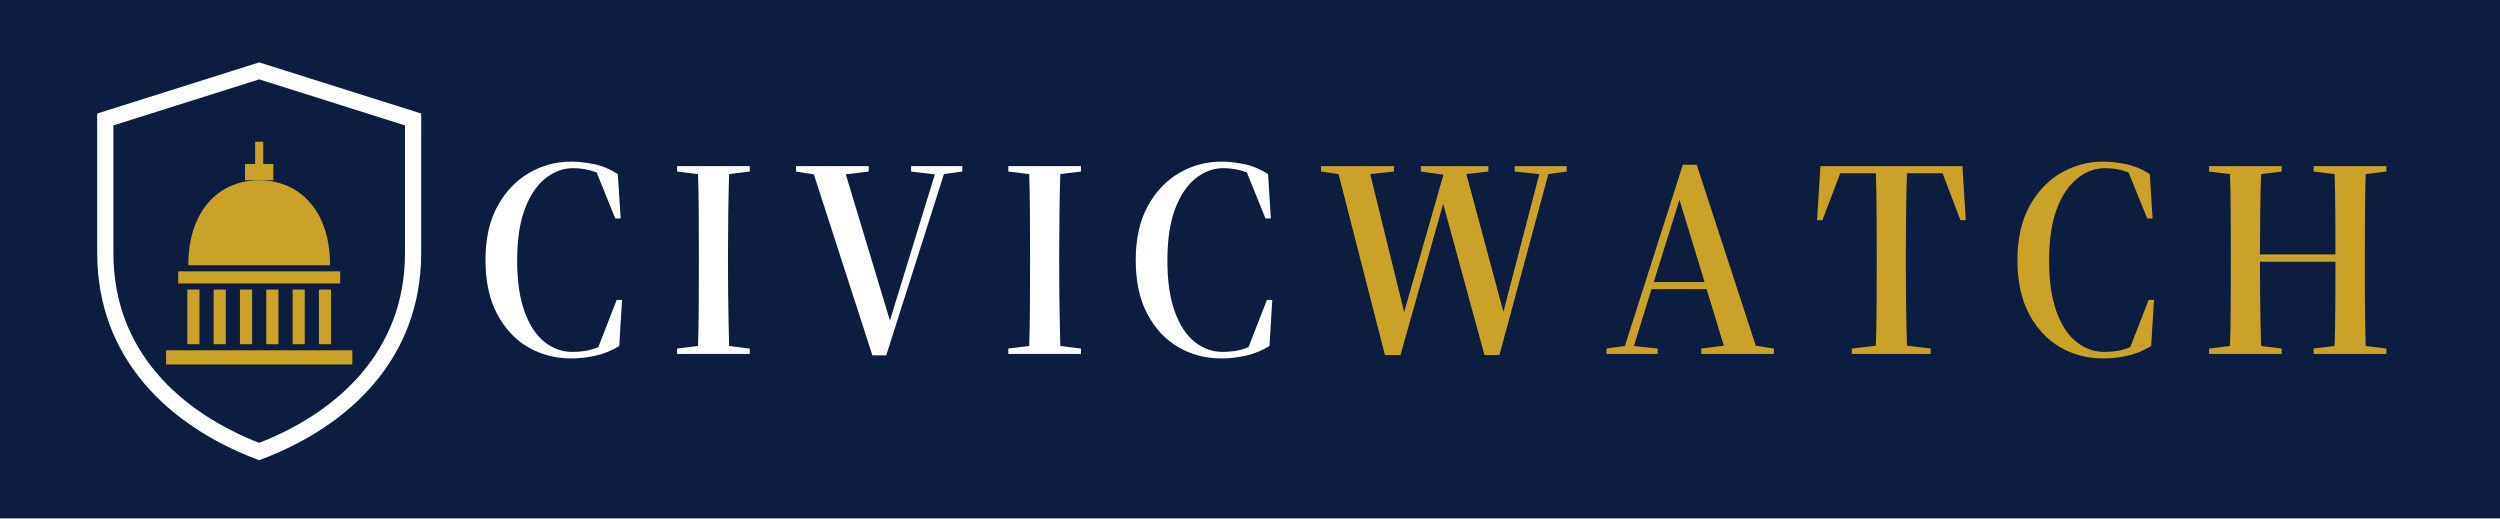
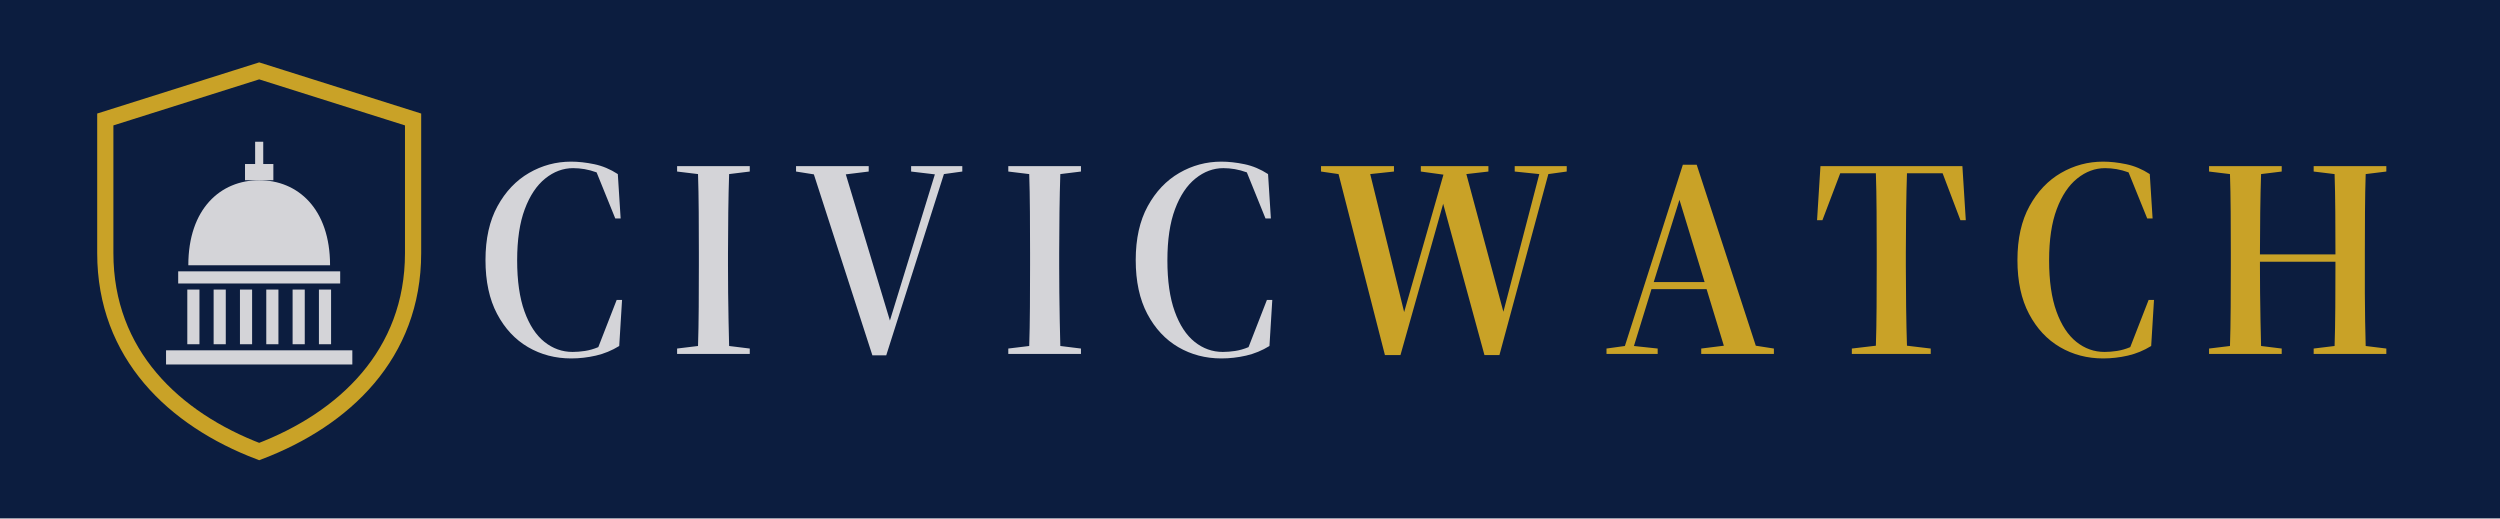
<svg xmlns="http://www.w3.org/2000/svg" width="1061" height="220" viewBox="0 0 1061 220">
  <rect width="100%" height="100%" fill="#0C1D3F" />
  <g transform="scale(0.4296875)">
-     <path d="M256 70 L408 118 L408 250 C408 350 340 414 256 446 C172 414 104 350 104 250 L104 118 Z" fill="none" stroke="#FFFFFF" stroke-width="16" stroke-linejoin="miter" />
-     <rect x="252" y="140" width="8" height="26" fill="#C9A227" />
-     <rect x="242" y="162" width="28" height="16" fill="#C9A227" />
-     <path d="M186 262 C186 206 218 178 256 178 C294 178 326 206 326 262 Z" fill="#C9A227" />
-     <rect x="176" y="268" width="160" height="12" fill="#C9A227" />
-     <rect x="185" y="286" width="12" height="54" fill="#C9A227" />
-     <rect x="211" y="286" width="12" height="54" fill="#C9A227" />
-     <rect x="237" y="286" width="12" height="54" fill="#C9A227" />
-     <rect x="263" y="286" width="12" height="54" fill="#C9A227" />
-     <rect x="289" y="286" width="12" height="54" fill="#C9A227" />
-     <rect x="315" y="286" width="12" height="54" fill="#C9A227" />
-     <rect x="164" y="346" width="184" height="14" fill="#C9A227" />
+     <path d="M256 70 L408 118 L408 250 C408 350 340 414 256 446 C172 414 104 350 104 250 L104 118 Z" fill="none" stroke="#C9A227" stroke-width="16" stroke-linejoin="miter" />
+     <rect x="252" y="140" width="8" height="26" fill="#D4D4D8" />
+     <rect x="242" y="162" width="28" height="16" fill="#D4D4D8" />
+     <path d="M186 262 C186 206 218 178 256 178 C294 178 326 206 326 262 Z" fill="#D4D4D8" />
+     <rect x="176" y="268" width="160" height="12" fill="#D4D4D8" />
+     <rect x="185" y="286" width="12" height="54" fill="#D4D4D8" />
+     <rect x="211" y="286" width="12" height="54" fill="#D4D4D8" />
+     <rect x="237" y="286" width="12" height="54" fill="#D4D4D8" />
+     <rect x="263" y="286" width="12" height="54" fill="#D4D4D8" />
+     <rect x="289" y="286" width="12" height="54" fill="#D4D4D8" />
+     <rect x="315" y="286" width="12" height="54" fill="#D4D4D8" />
+     <rect x="164" y="346" width="184" height="14" fill="#D4D4D8" />
  </g>
-   <path transform="translate(201 150.2)" d="M41.4 1.92Q31.32 1.92 23.1 -2.88Q14.88 -7.68 9.96 -16.98Q5.04 -26.28 5.04 -39.84Q5.04 -53.4 10.14 -62.7Q15.24 -72.0 23.52 -76.8Q31.8 -81.6 41.4 -81.6Q45.96 -81.6 51.18 -80.52Q56.4 -79.44 61.2 -76.32L62.4 -57.48H60.12L52.2 -77.04Q49.56 -78.0 47.1 -78.42Q44.64 -78.84 42.24 -78.84Q35.88 -78.84 30.42 -74.46Q24.96 -70.08 21.72 -61.44Q18.48 -52.8 18.48 -39.72Q18.48 -26.64 21.6 -18.0Q24.72 -9.36 30.06 -5.1Q35.4 -0.84 42.0 -0.84Q44.52 -0.84 47.28 -1.26Q50.04 -1.68 52.92 -2.88L60.72 -22.92H63.0L61.8 -3.36Q57.12 -0.48 51.9 0.72Q46.68 1.92 41.4 1.92Z M86.36 -77.4V-79.68H117.2V-77.4L108.44 -76.32Q108.2 -69.24 108.08 -60.12Q107.96 -51.0 107.96 -42.84V-37.56Q107.96 -32.04 108.02 -25.92Q108.08 -19.8 108.2 -13.98Q108.32 -8.16 108.44 -3.36L117.2 -2.28V0.0H86.36V-2.28L95.24 -3.36Q95.48 -10.56 95.54 -19.86Q95.6 -29.16 95.6 -37.56V-42.84Q95.6 -51.0 95.54 -60.12Q95.48 -69.24 95.24 -76.32Z M136.84 -77.4V-79.68H167.68V-77.4L157.96 -76.2L176.68 -14.16L195.76 -76.2L185.68 -77.4V-79.68H207.4V-77.4L199.6 -76.32L175.12 0.6H169.24L144.4 -76.2Z M226.92 -77.4V-79.68H257.76V-77.4L249.0 -76.32Q248.76 -69.24 248.64 -60.12Q248.52 -51.0 248.52 -42.84V-37.56Q248.52 -32.04 248.58 -25.92Q248.64 -19.8 248.76 -13.98Q248.88 -8.16 249.0 -3.36L257.76 -2.28V0.0H226.92V-2.28L235.8 -3.36Q236.04 -10.56 236.1 -19.86Q236.16 -29.16 236.16 -37.56V-42.84Q236.16 -51.0 236.1 -60.12Q236.04 -69.24 235.8 -76.32Z M317.36 1.92Q307.28 1.92 299.06 -2.88Q290.84 -7.68 285.92 -16.98Q281.0 -26.28 281.0 -39.84Q281.0 -53.4 286.1 -62.7Q291.2 -72.0 299.48 -76.8Q307.76 -81.6 317.36 -81.6Q321.92 -81.6 327.14 -80.52Q332.36 -79.44 337.16 -76.32L338.36 -57.48H336.08L328.16 -77.04Q325.52 -78.0 323.06 -78.42Q320.6 -78.84 318.2 -78.84Q311.84 -78.84 306.38 -74.46Q300.92 -70.08 297.68 -61.44Q294.44 -52.8 294.44 -39.72Q294.44 -26.64 297.56 -18.0Q300.68 -9.36 306.02 -5.1Q311.36 -0.84 317.96 -0.84Q320.48 -0.84 323.24 -1.26Q326.0 -1.68 328.88 -2.88L336.68 -22.92H338.96L337.76 -3.36Q333.08 -0.48 327.86 0.72Q322.64 1.92 317.36 1.92Z" fill="#FFFFFF" />
+   <path transform="translate(201 150.2)" d="M41.4 1.92Q31.32 1.92 23.1 -2.88Q14.88 -7.68 9.96 -16.98Q5.04 -26.28 5.04 -39.84Q5.04 -53.4 10.14 -62.7Q15.24 -72.0 23.52 -76.8Q31.8 -81.6 41.4 -81.6Q45.96 -81.6 51.18 -80.52Q56.4 -79.44 61.2 -76.32L62.4 -57.48H60.12L52.2 -77.04Q49.56 -78.0 47.1 -78.42Q44.64 -78.84 42.24 -78.84Q35.88 -78.84 30.42 -74.46Q24.96 -70.08 21.72 -61.44Q18.48 -52.8 18.48 -39.72Q18.48 -26.64 21.6 -18.0Q24.72 -9.36 30.06 -5.1Q35.4 -0.84 42.0 -0.84Q44.52 -0.84 47.28 -1.26Q50.04 -1.68 52.92 -2.88L60.72 -22.92H63.0L61.8 -3.36Q57.12 -0.48 51.9 0.72Q46.68 1.92 41.4 1.92Z M86.36 -77.4V-79.68H117.2V-77.4L108.44 -76.32Q108.2 -69.24 108.08 -60.12Q107.96 -51.0 107.96 -42.84V-37.56Q107.96 -32.04 108.02 -25.92Q108.08 -19.8 108.2 -13.98Q108.32 -8.16 108.44 -3.36L117.2 -2.28V0.0H86.36V-2.28L95.24 -3.36Q95.48 -10.56 95.54 -19.86Q95.6 -29.16 95.6 -37.56V-42.84Q95.6 -51.0 95.54 -60.12Q95.48 -69.24 95.24 -76.32Z M136.84 -77.4V-79.68H167.68V-77.4L157.96 -76.2L176.68 -14.16L195.76 -76.2L185.68 -77.4V-79.68H207.4V-77.4L199.6 -76.32L175.12 0.6H169.24L144.4 -76.2Z M226.92 -77.4V-79.68H257.76V-77.4L249.0 -76.32Q248.76 -69.24 248.64 -60.12Q248.52 -51.0 248.52 -42.84V-37.56Q248.52 -32.04 248.58 -25.92Q248.64 -19.8 248.76 -13.98Q248.88 -8.16 249.0 -3.36L257.76 -2.28V0.0H226.92V-2.28L235.8 -3.36Q236.04 -10.56 236.1 -19.86Q236.16 -29.16 236.16 -37.56V-42.84Q236.16 -51.0 236.1 -60.12Q236.04 -69.24 235.8 -76.32Z M317.36 1.92Q307.28 1.92 299.06 -2.88Q290.84 -7.68 285.92 -16.98Q281.0 -26.28 281.0 -39.84Q281.0 -53.4 286.1 -62.7Q291.2 -72.0 299.48 -76.8Q307.76 -81.6 317.36 -81.6Q321.92 -81.6 327.14 -80.52Q332.36 -79.44 337.16 -76.32L338.36 -57.48H336.08L328.16 -77.04Q325.52 -78.0 323.06 -78.42Q320.6 -78.84 318.2 -78.84Q311.84 -78.84 306.38 -74.46Q300.92 -70.08 297.68 -61.44Q294.44 -52.8 294.44 -39.72Q294.44 -26.64 297.56 -18.0Q300.68 -9.36 306.02 -5.1Q311.36 -0.84 317.96 -0.84Q320.48 -0.84 323.24 -1.26Q326.0 -1.68 328.88 -2.88L336.68 -22.92H338.96L337.76 -3.36Q333.08 -0.48 327.86 0.72Q322.64 1.92 317.36 1.92Z" fill="#D4D4D8" />
  <path transform="translate(559.2 150.2)" d="M83.64 -77.4V-79.68H105.72V-77.4L97.92 -76.32L77.16 0.48H70.8L53.28 -63.72L35.16 0.48H28.56L8.88 -76.32L1.44 -77.4V-79.68H32.4V-77.4L22.32 -76.32L36.72 -17.76L53.4 -76.08L43.8 -77.4V-79.68H72.48V-77.4L63.12 -76.32L78.84 -17.88L94.08 -76.32Z M122.6 0.0V-2.28L130.4 -3.36L155.0 -80.28H160.88L185.96 -3.48L193.64 -2.28V0.0H162.8V-2.28L172.4 -3.48L165.08 -27.48H141.68L134.24 -3.36L144.32 -2.28V0.0ZM142.64 -30.48H164.24L153.56 -65.4Z M211.96 -56.76 213.4 -79.68H273.64L275.08 -56.76H272.8L265.24 -76.68H250.12Q249.88 -69.6 249.76 -60.36Q249.64 -51.12 249.64 -42.84V-37.56Q249.64 -29.16 249.76 -19.86Q249.88 -10.56 250.12 -3.48L260.2 -2.28V0.0H226.72V-2.28L236.92 -3.48Q237.16 -10.56 237.22 -19.86Q237.28 -29.16 237.28 -37.56V-42.84Q237.28 -51.12 237.22 -60.36Q237.16 -69.6 236.92 -76.68H221.8L214.24 -56.76Z M333.36 1.92Q323.28 1.92 315.06 -2.88Q306.84 -7.68 301.92 -16.98Q297.0 -26.28 297.0 -39.84Q297.0 -53.4 302.1 -62.7Q307.2 -72.0 315.48 -76.8Q323.76 -81.6 333.36 -81.6Q337.92 -81.6 343.14 -80.52Q348.36 -79.44 353.16 -76.32L354.36 -57.48H352.08L344.16 -77.04Q341.52 -78.0 339.06 -78.42Q336.6 -78.84 334.2 -78.84Q327.84 -78.84 322.38 -74.46Q316.92 -70.08 313.68 -61.44Q310.44 -52.8 310.44 -39.72Q310.44 -26.64 313.56 -18.0Q316.68 -9.36 322.02 -5.1Q327.36 -0.84 333.96 -0.84Q336.48 -0.84 339.24 -1.26Q342.0 -1.68 344.88 -2.88L352.68 -22.92H354.96L353.76 -3.36Q349.08 -0.48 343.86 0.72Q338.64 1.92 333.36 1.92Z M378.32 -77.4V-79.68H409.16V-77.4L400.4 -76.32Q400.16 -69.24 400.04 -60.12Q399.92 -51.0 399.92 -42.84V-42.24H431.96V-42.84Q431.96 -51.0 431.9 -60.12Q431.84 -69.24 431.6 -76.32L422.72 -77.4V-79.68H453.56V-77.4L444.8 -76.32Q444.56 -69.24 444.5 -60.12Q444.44 -51.0 444.44 -42.84V-37.56Q444.44 -32.04 444.44 -25.92Q444.44 -19.8 444.56 -13.98Q444.68 -8.16 444.8 -3.36L453.56 -2.28V0.0H422.72V-2.28L431.6 -3.36Q431.84 -10.56 431.9 -19.86Q431.96 -29.16 431.96 -37.56V-39.12H399.92V-37.56Q399.92 -32.04 399.98 -25.92Q400.04 -19.8 400.16 -13.98Q400.28 -8.16 400.4 -3.36L409.16 -2.28V0.0H378.32V-2.28L387.2 -3.36Q387.44 -10.56 387.5 -19.86Q387.56 -29.16 387.56 -37.56V-42.84Q387.56 -51.0 387.5 -60.12Q387.44 -69.24 387.2 -76.32Z" fill="#C9A227" />
</svg>
